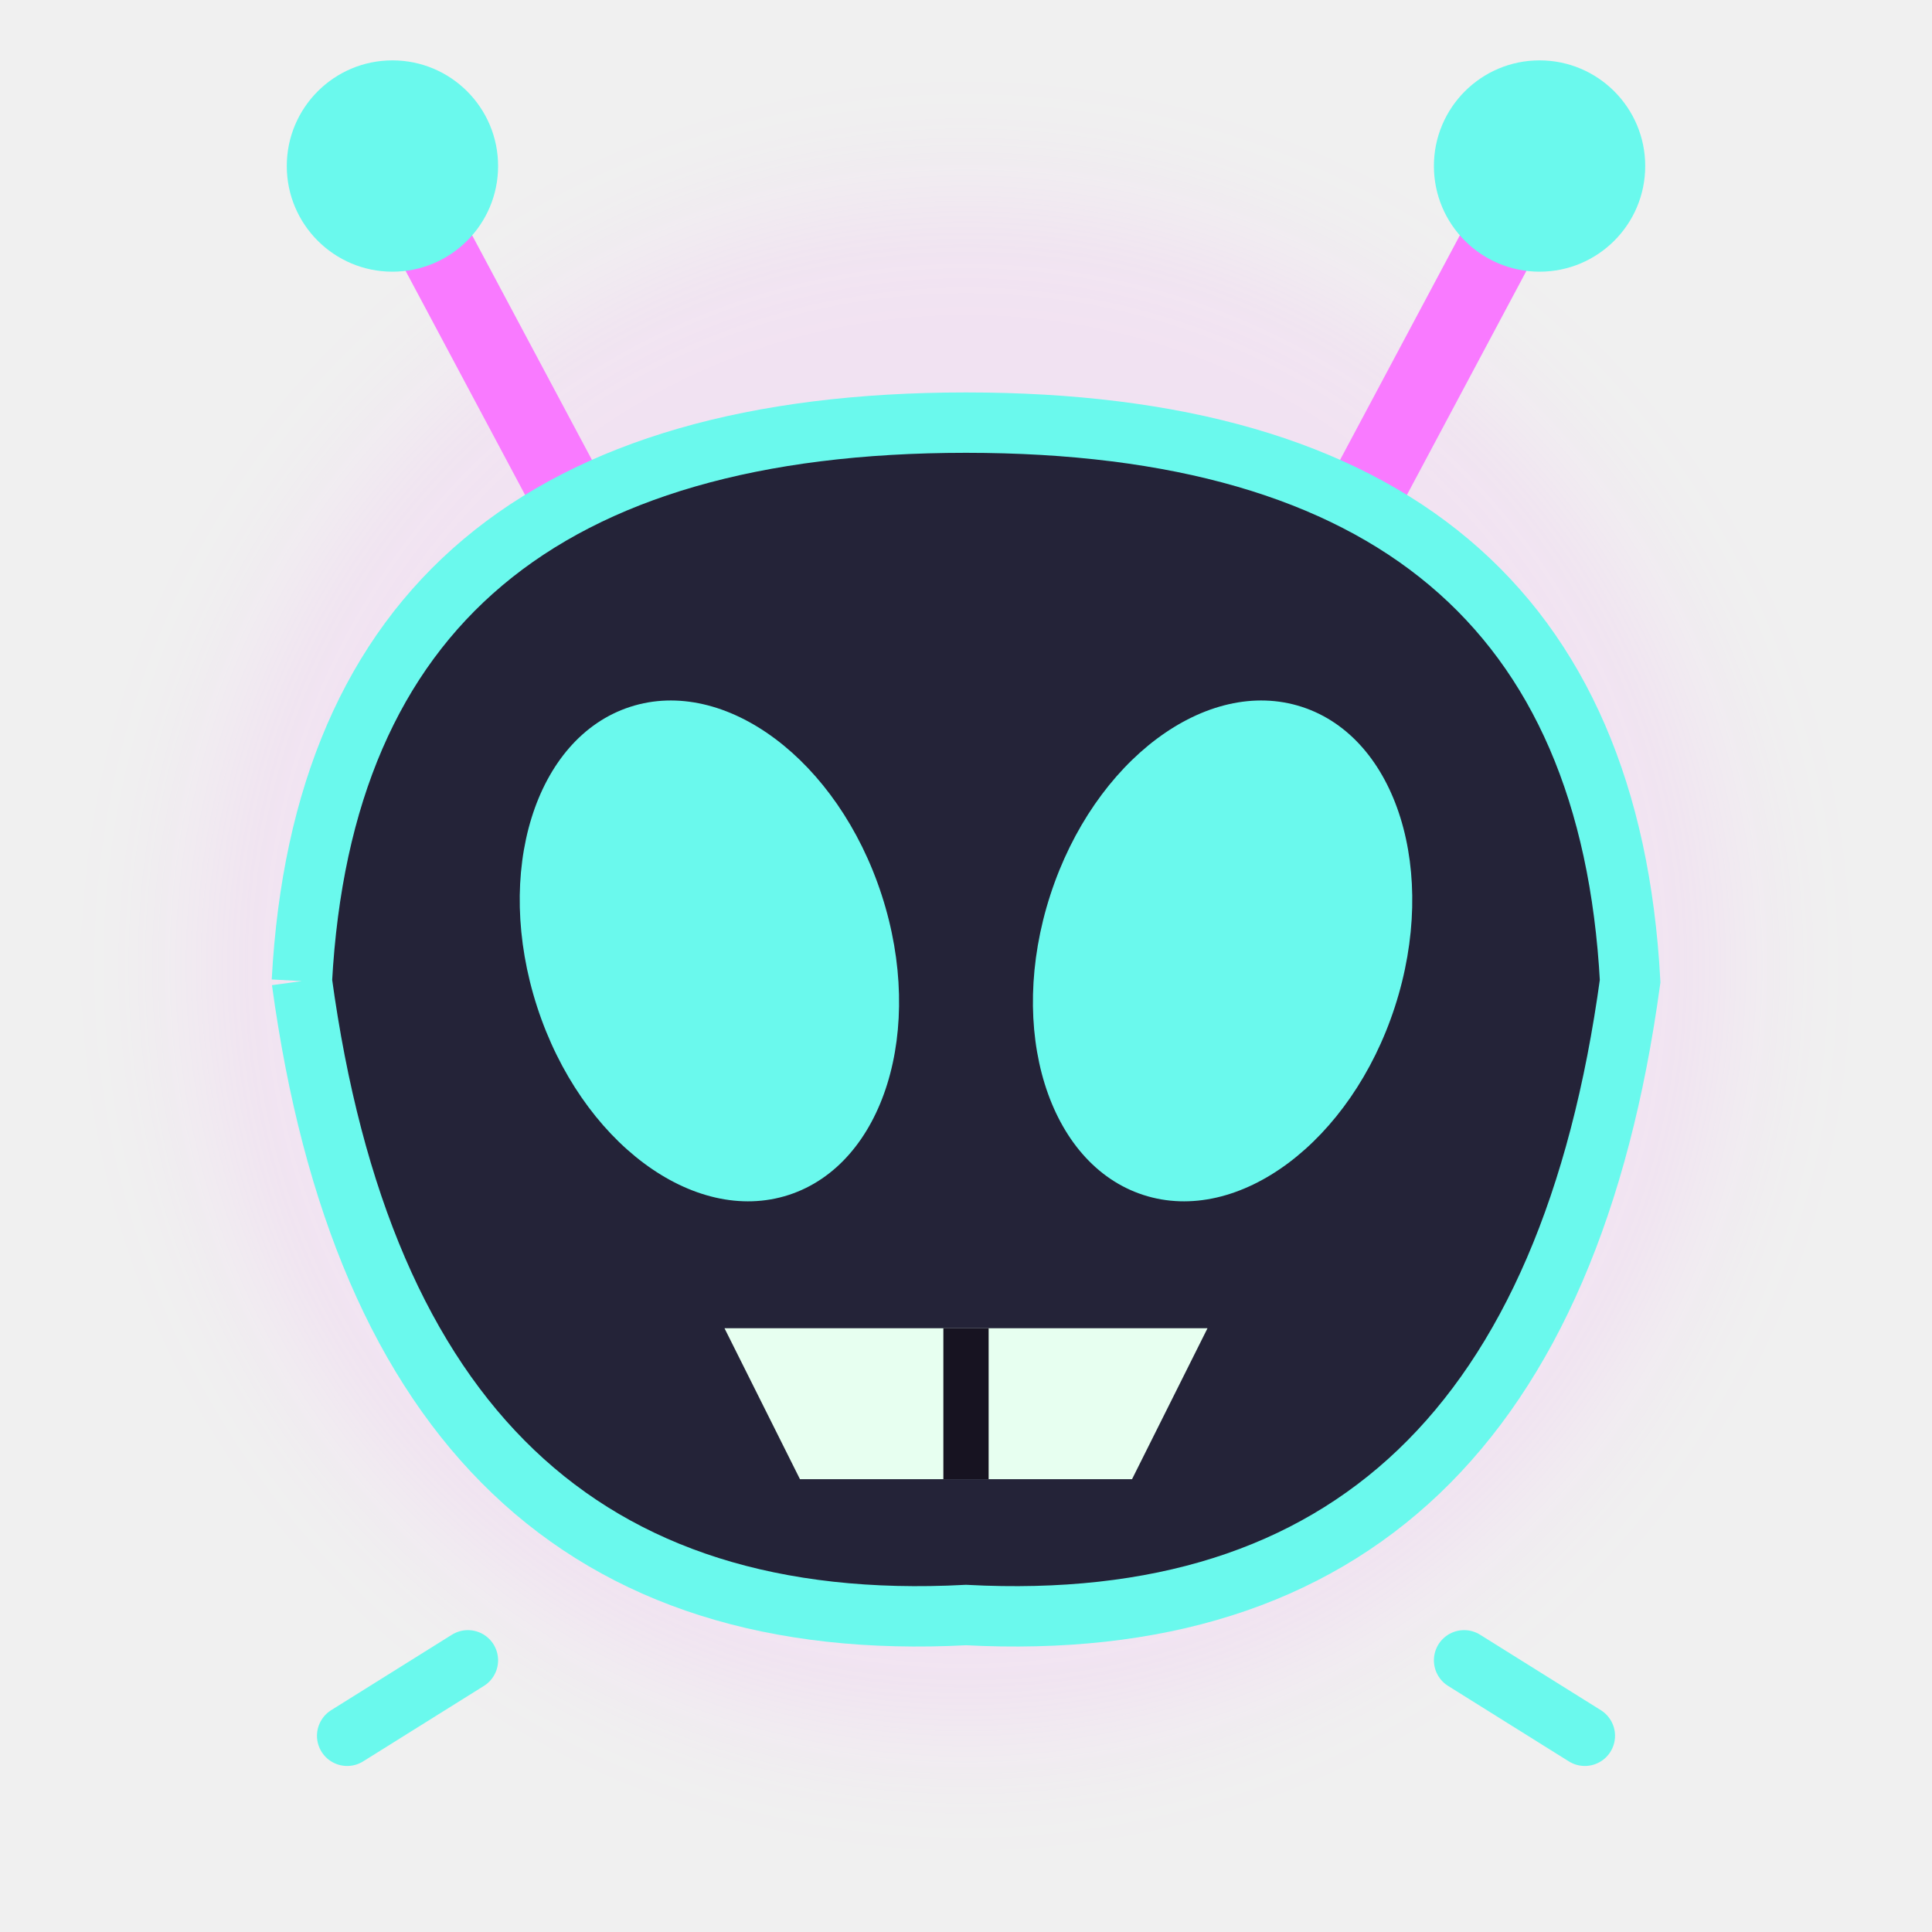
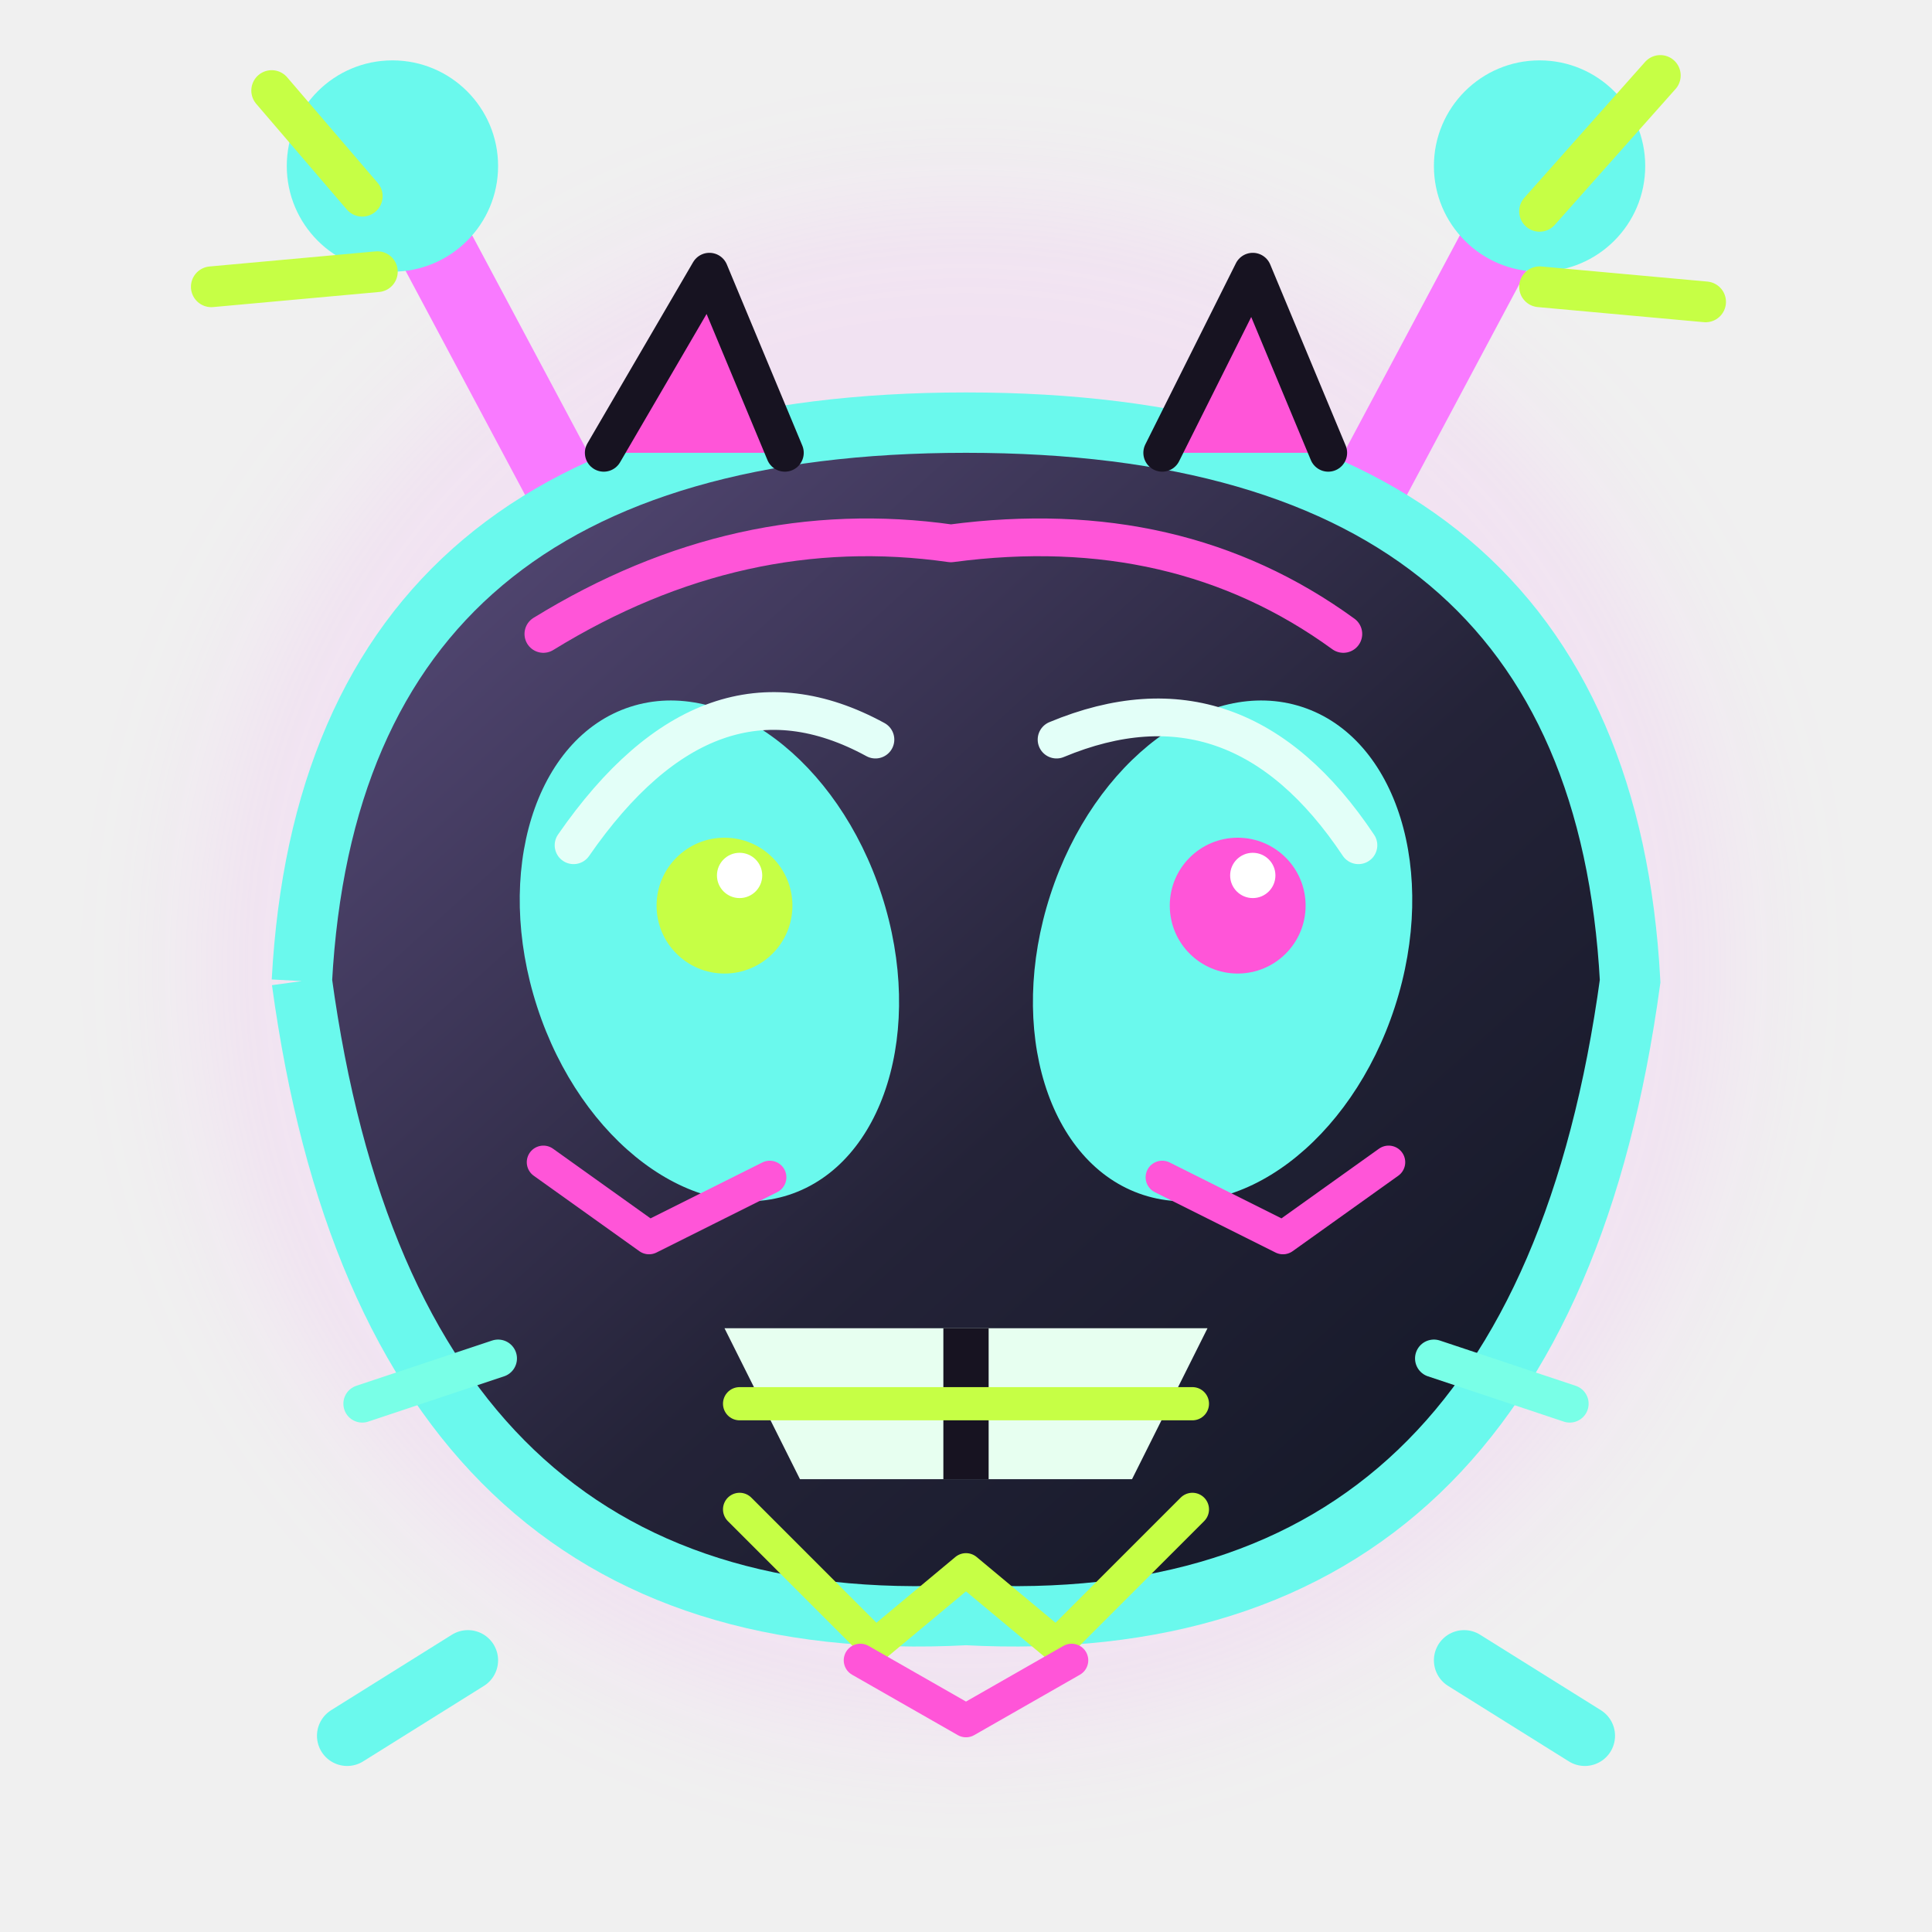
- <svg xmlns="http://www.w3.org/2000/svg" viewBox="0 0 128 128" role="img" aria-label="STATICHEX original dark neon mascot">
+ <svg xmlns="http://www.w3.org/2000/svg" viewBox="0 0 128 128" role="img" aria-labelledby="title desc">
  <defs>
    <filter id="glow">
      <feGaussianBlur stdDeviation="4" />
    </filter>
+     <linearGradient id="newMaterial" x1="0" y1="0" x2="1" y2="1">
+       <stop stop-color="#5d4f80" />
+       <stop offset=".56" stop-color="#242338" />
+       <stop offset="1" stop-color="#101523" />
+     </linearGradient>
  </defs>
  <style>@media(prefers-reduced-motion:no-preference){#mascot{transform-origin:64px 86px}@keyframes motion{45%{transform:translateY(-13px) scale(.95,1.06)}}#mascot{animation:motion 1.4s ease-in-out infinite}}</style>
  <circle cx="64" cy="64" r="51" fill="#f97aff" opacity=".12" filter="url(#glow)" />
  <g id="mascot">
    <path d="M42 41 26 11M86 41 102 11" stroke="#f97aff" stroke-width="5" />
    <circle cx="26" cy="11" r="7" fill="#6af9ed" />
    <circle cx="102" cy="11" r="7" fill="#6af9ed" />
-     <path d="M20 65Q22 28 64 28Q106 28 108 65Q102 109 64 107Q26 109 20 65" fill="#242338" stroke="#6af9ed" stroke-width="4" />
+     <path d="M20 65Q22 28 64 28Q106 28 108 65Q102 109 64 107Q26 109 20 65" fill="url(#newMaterial)" stroke="#6af9ed" stroke-width="4" />
    <ellipse cx="47" cy="63" rx="12" ry="17" fill="#6af9ed" transform="rotate(-18 47 63)" />
    <ellipse cx="81" cy="63" rx="12" ry="17" fill="#6af9ed" transform="rotate(18 81 63)" />
    <path d="M48 88h32l-5 10H53Z" fill="#e7fff0" />
    <path d="M64 88v10" stroke="#171321" stroke-width="3" />
    <path d="M31 110l-8 5m74-5 8 5" stroke="#6af9ed" stroke-width="4" stroke-linecap="round" />
+     <g id="remaster-details" stroke-linejoin="round" stroke-linecap="round">
+       <path d="m40 30 7-12 5 12m25 0 6-12 5 12" fill="#ff55d8" stroke="#171321" stroke-width="2.5" />
+       <path d="M36 42q13-8 27-6 15-2 26 6" fill="none" stroke="#ff55d8" stroke-width="2.5" />
+       <path d="m24 13-6-7m7 12-11 1m88-5 8-9m-8 14 11 1" stroke="#c6ff45" stroke-width="2.7" />
+       <path d="M38 56q9-13 20-7m12 0q12-5 20 7" fill="none" stroke="#e3fff8" stroke-width="2.5" />
+       <path d="m36 77 7 5 8-4m26 0 8 4 7-5" fill="none" stroke="#ff55d8" stroke-width="2.2" />
+       <path d="M49 93h30m-30 7 9 9 6-5 6 5 9-9" fill="none" stroke="#c6ff45" stroke-width="2.2" />
+       <path d="m33 90-9 3m80 0-9-3" stroke="#79ffe7" stroke-width="2.5" />
+       <circle cx="48" cy="60" r="4.5" fill="#c6ff45" />
+       <circle cx="82" cy="60" r="4.5" fill="#ff55d8" />
+       <circle cx="49" cy="58" r="1.5" fill="#fff" />
+       <circle cx="83" cy="58" r="1.5" fill="#fff" />
+       <path d="m57 110 7 4 7-4" stroke="#ff55d8" fill="none" stroke-width="2.2" />
+     </g>
  </g>
</svg>
